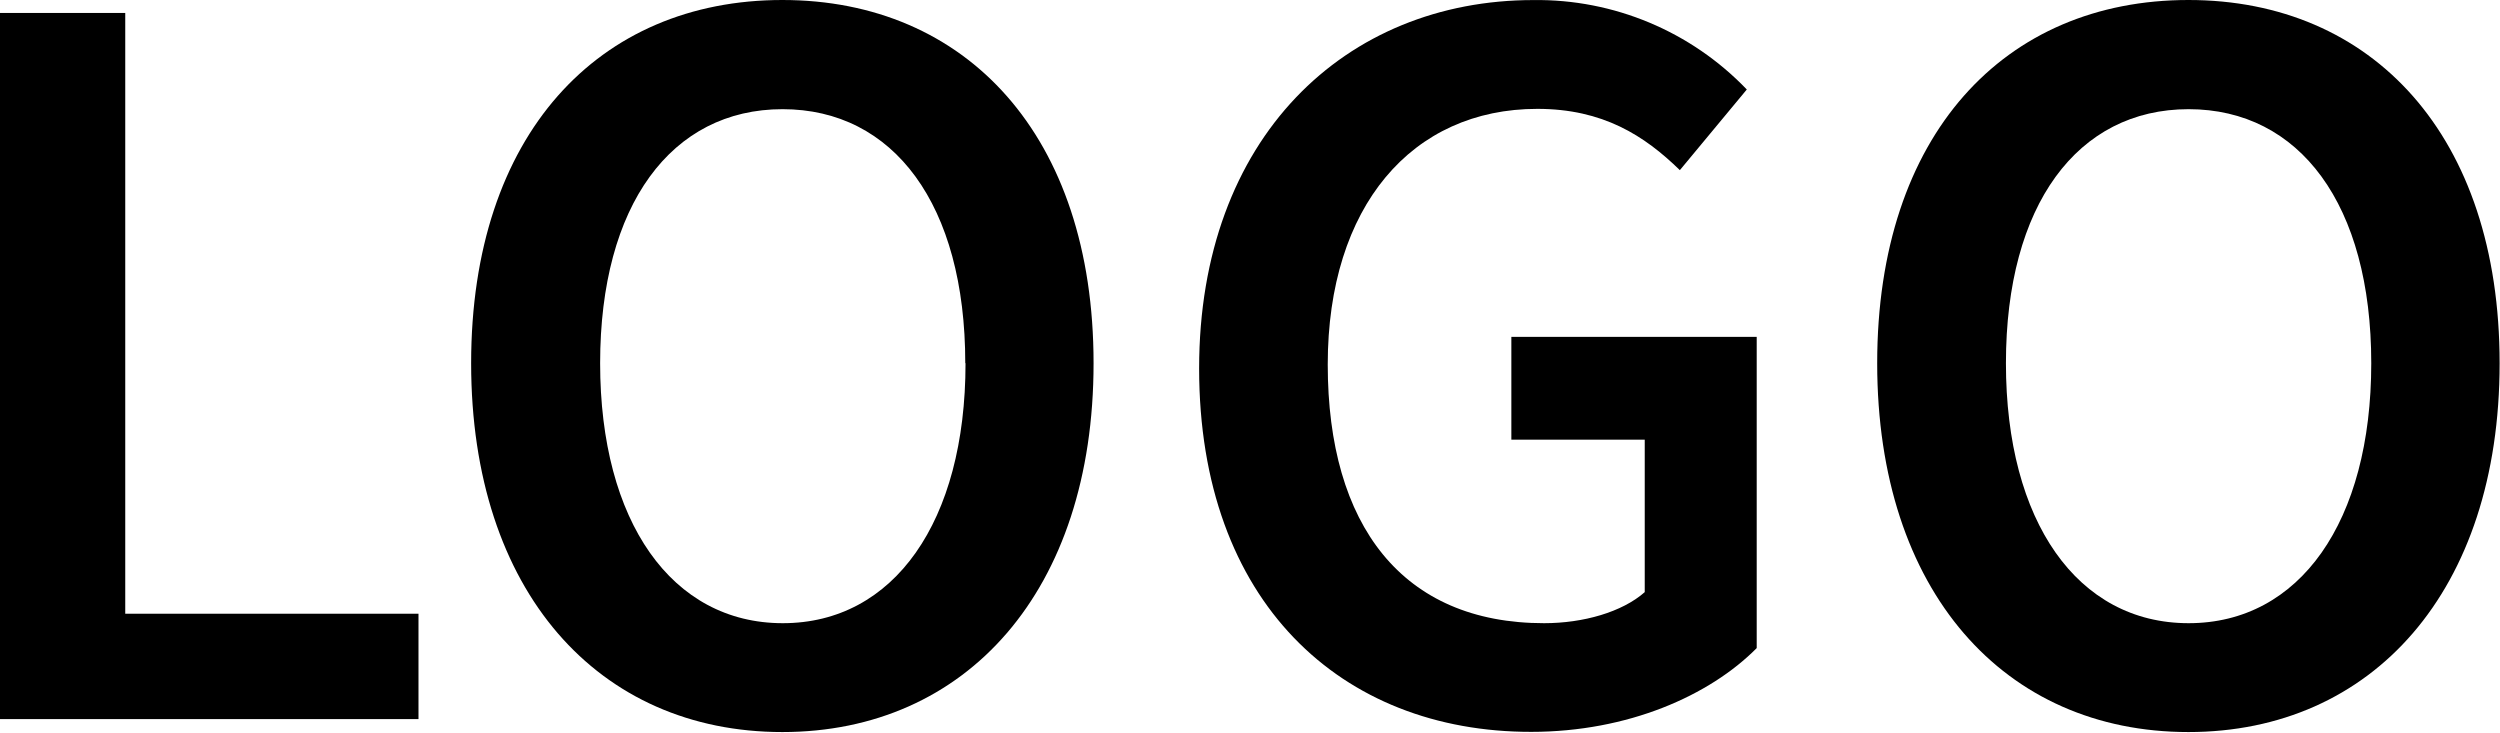
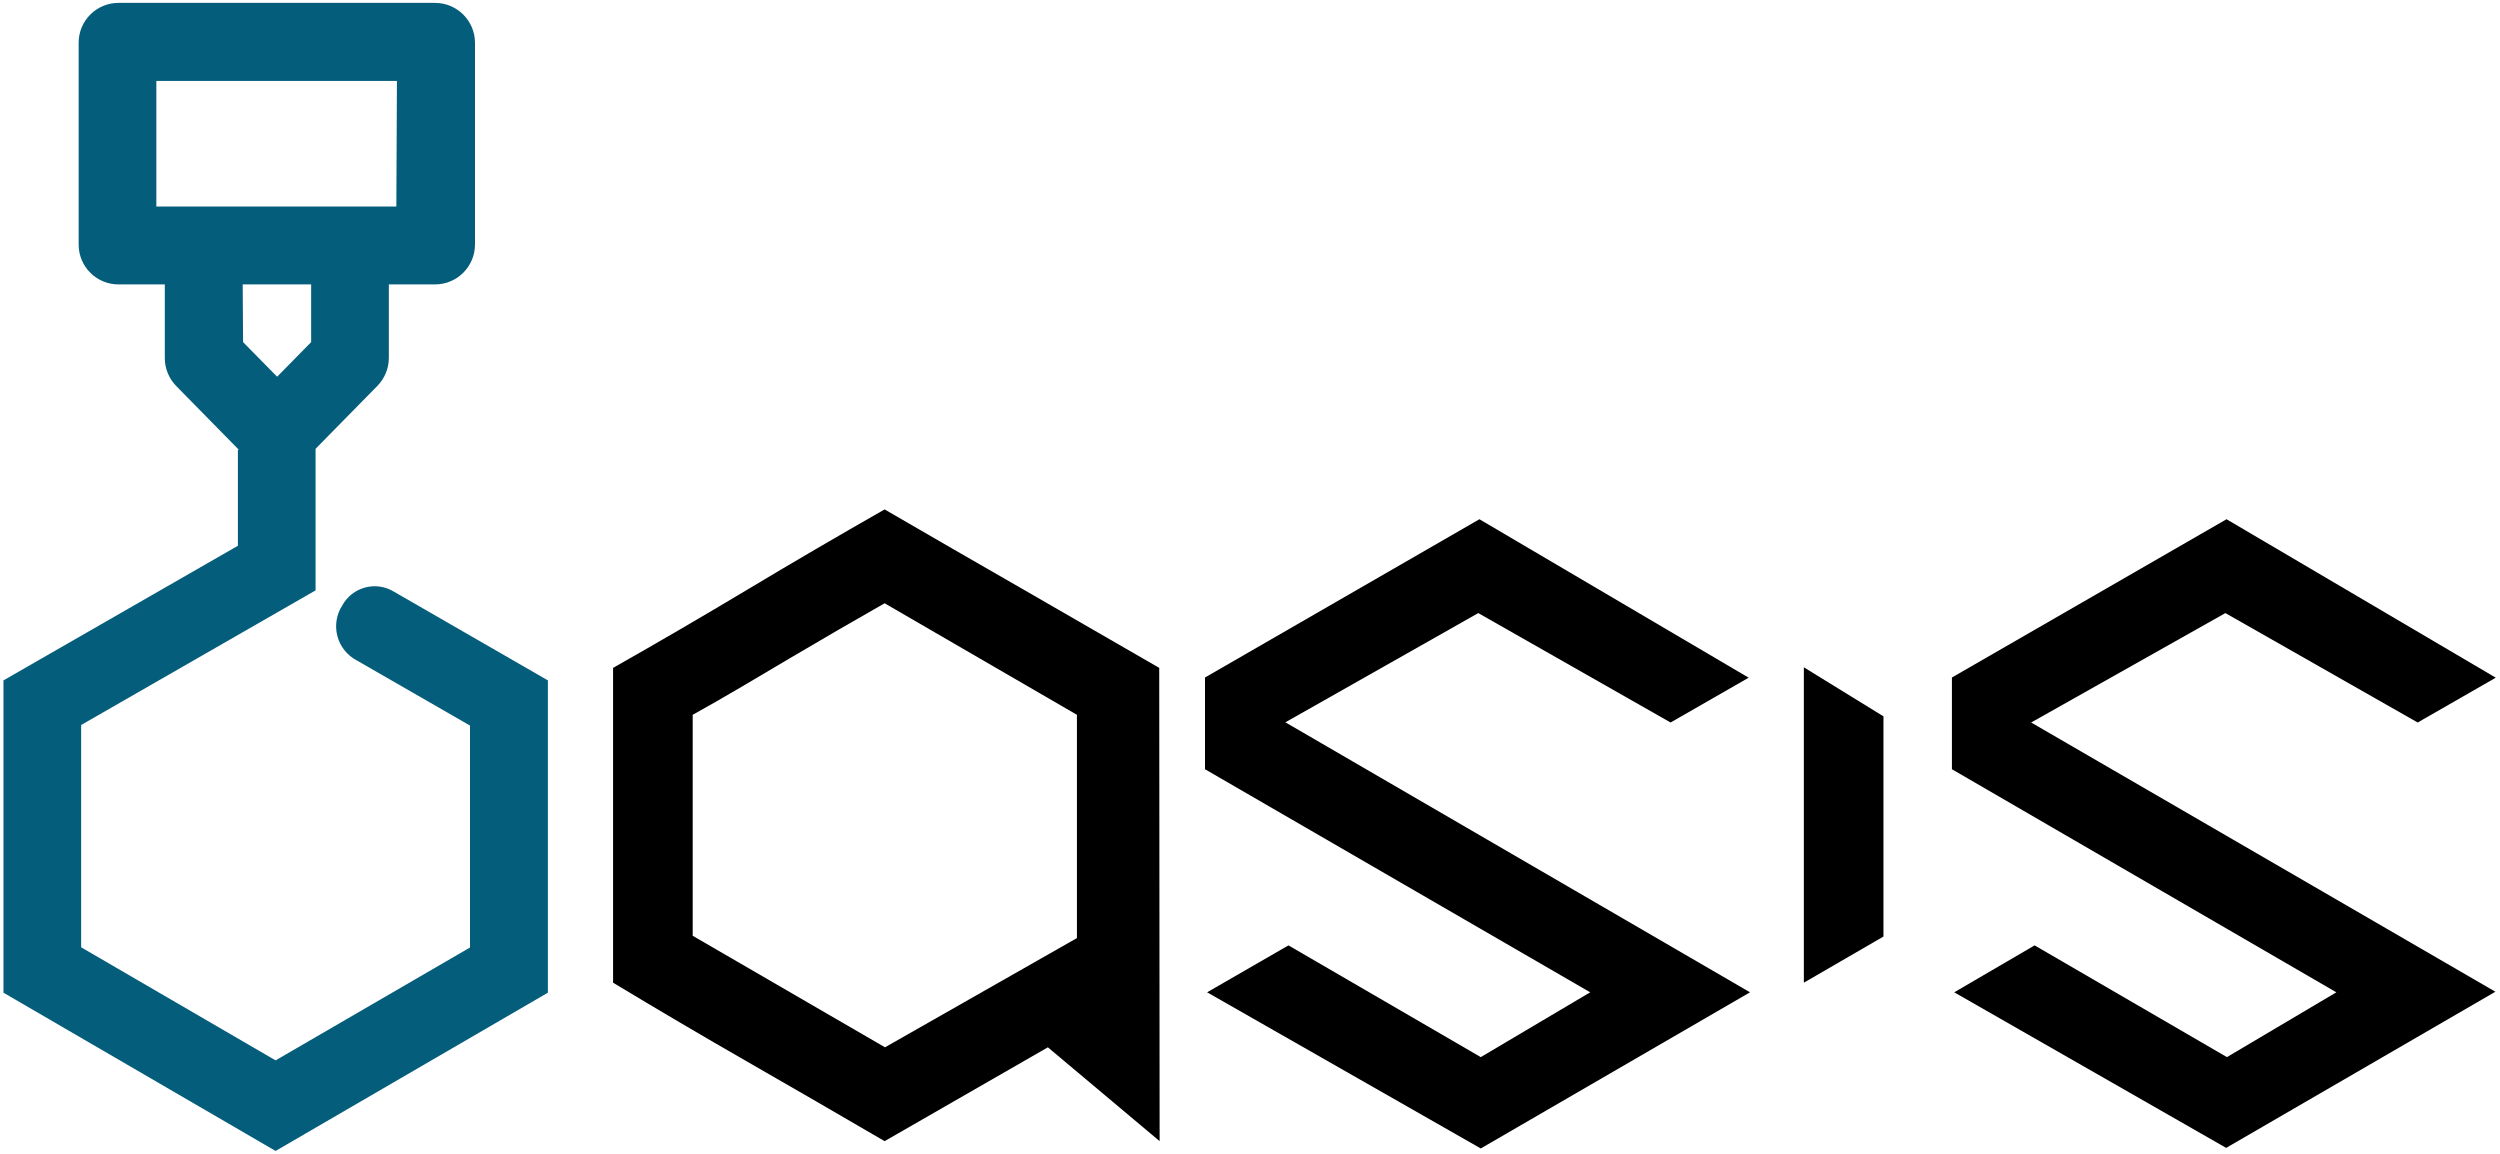
- <svg xmlns="http://www.w3.org/2000/svg" id="Capa_1" data-name="Capa 1" viewBox="0 0 393.62 115.26">
-   <path d="M11.82,19.15H31.54v94.59H77.71v16.59H11.82Z" transform="translate(-11.82 -17.11)" />
-   <path d="M86,74.3c0-36,20.06-57.19,49-57.19s49,21.32,49,57.19-20.06,58.07-49,58.07S86,110.27,86,74.3Zm77.8,0c0-25-11.29-40-28.77-40S106.31,49.34,106.31,74.3s11.29,40.93,28.76,40.93S163.84,99.26,163.84,74.3Z" transform="translate(-11.82 -17.11)" />
-   <path d="M200.62,75.12c0-36.38,23.06-58,52.63-58a45.73,45.73,0,0,1,33.6,14.08L276.31,43.9c-5.58-5.44-12.11-9.65-22.44-9.65-19.72,0-33,15.3-33,40.25,0,25.37,11.76,40.73,34.07,40.73,6.18,0,12.3-1.76,15.84-4.89v-24h-21V70.15h38.63v49c-7.41,7.48-20.27,13.19-35.5,13.19C223,132.37,200.62,111.9,200.62,75.12Z" transform="translate(-11.82 -17.11)" />
-   <path d="M307.38,74.3c0-36,20.06-57.19,49-57.19s49,21.32,49,57.19-20.06,58.07-49,58.07S307.38,110.27,307.38,74.3Zm77.79,0c0-25-11.28-40-28.76-40S327.65,49.34,327.65,74.3s11.28,40.93,28.76,40.93S385.17,99.26,385.17,74.3Z" transform="translate(-11.82 -17.11)" />
+ <svg xmlns="http://www.w3.org/2000/svg" id="Capa_1" data-name="Capa 1" viewBox="0 0 130 60">
+   <defs>
+     <style>.cls-1{fill:#055d7c;}</style>
+   </defs>
+   <path d="M56,48.78V37.17l-10-5.8c-1.62.92-3.27,1.88-4.93,2.86s-3.35,2-5.05,2.94V48.66l10,5.8Zm4.3,10.56-5.81-4.88L46,59.34q-3.6-2.1-7.12-4.12t-7-4.12V34.73q3.53-2,7-4.08T46,26.49c2.4,1.39,4.78,2.77,7.14,4.12l7.14,4.12Z" />
+   <path d="M62.77,51.6,67,49.16l10,5.81,5.69-3.37L62.66,40V35.23L76.93,27l14,8.24-4.06,2.33-10-5.69L66.84,37.56,91,51.6l-14,8.12Z" />
+   <path d="M101.62,51.6l4.18-2.44,10,5.81,5.69-3.37L101.5,40V35.23L115.78,27l14,8.24-4.06,2.33-10-5.69-10.1,5.69,24.14,14-14,8.12Z" />
+   <path class="cls-1" d="M16.41,23.33V30.7l-12.19,7V49.26l10.11,5.88,10.11-5.87V37.73l-5.89-3.39a2,2,0,0,1-.75-2.86,1.92,1.92,0,0,1,2.69-.71l8,4.61V51.62L14.33,59.85.18,51.62V35.38l12.19-7v-5Z" />
+   <path class="cls-1" d="M13.64,24.63,9.16,20.07a2.08,2.08,0,0,1-.59-1.45V14.79H6.16a2.07,2.07,0,0,1-2.07-2.07V2.22A2.07,2.07,0,0,1,6.16.15H22.62A2.08,2.08,0,0,1,24.7,2.22v10.5a2.08,2.08,0,0,1-2.08,2.07h-2.4v3.83a2.09,2.09,0,0,1-.6,1.45l-4.48,4.56A1.05,1.05,0,0,1,13.64,24.63Zm7-20.42H8.13v6.53H20.61Zm-8,13.58,1.77,1.8,1.77-1.8v-3H12.62Z" />
+   <polygon points="97.94 37.25 97.94 48.7 93.8 51.1 93.8 34.7 97.94 37.25" />
</svg>
